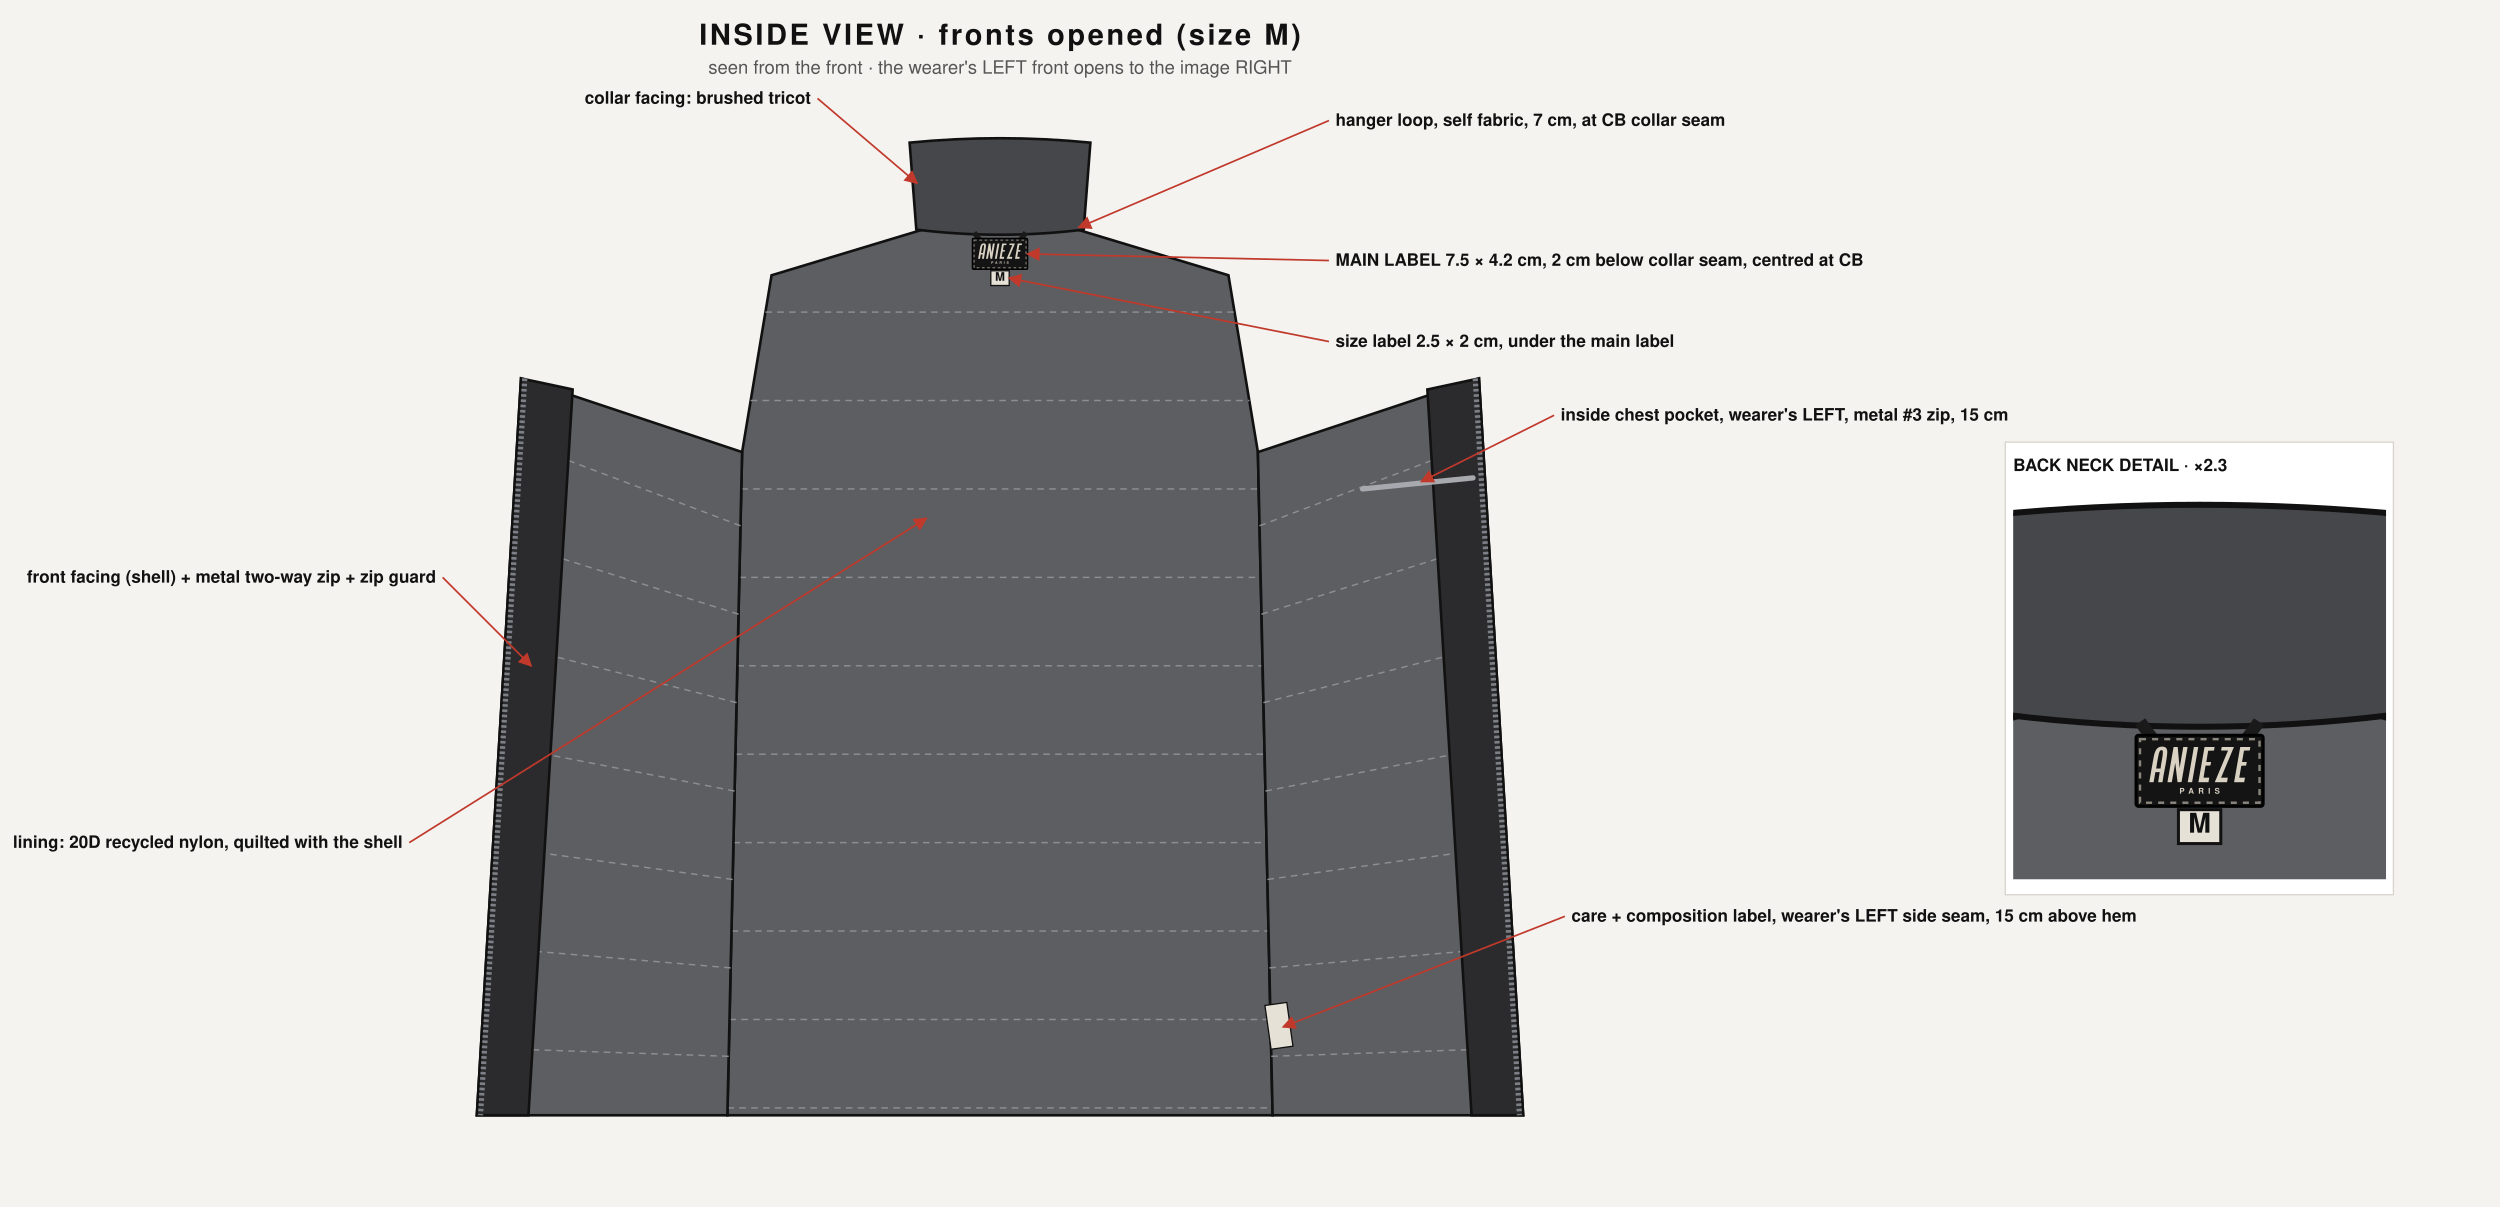
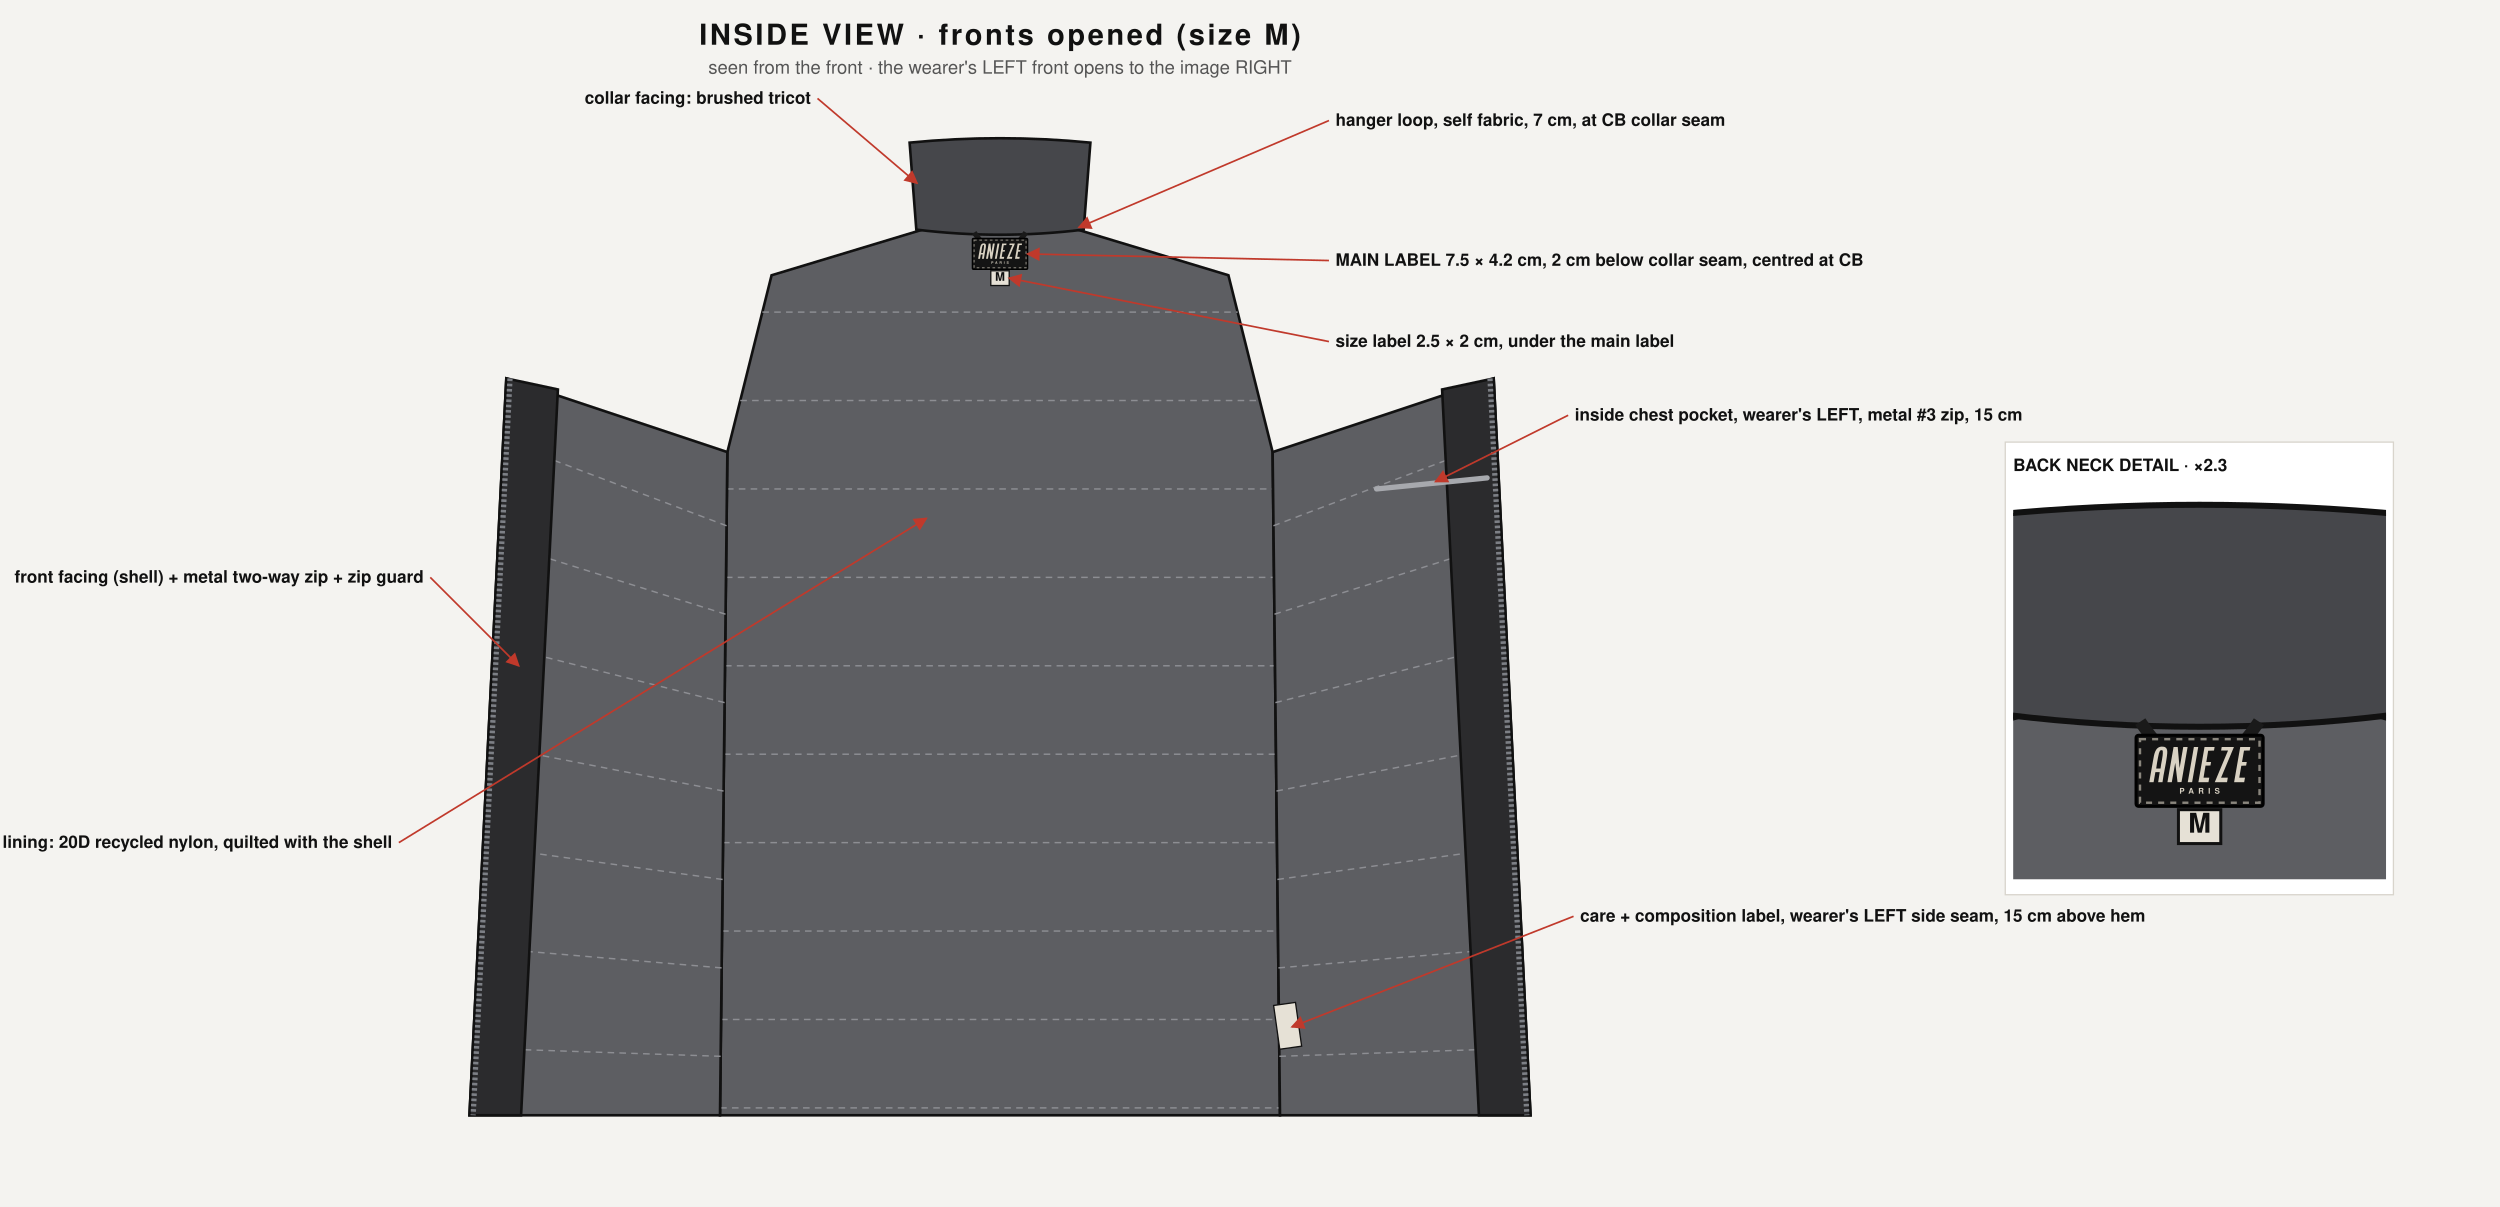
<svg xmlns="http://www.w3.org/2000/svg" width="1900" height="917" viewBox="0 0 1900 917">
  <style>.o{fill:#2b2b2d;stroke:#111;stroke-width:2.4}.ln{fill:#5d5e62;stroke:#111;stroke-width:2}.fc{fill:#2b2b2d;stroke:#111;stroke-width:2}
.q{fill:none;stroke:#8d8e93;stroke-width:1.1;stroke-dasharray:5 4}.t{font:700 22px Helvetica,Arial;fill:#111;letter-spacing:2px;text-anchor:middle}
.s{font:400 14px Helvetica,Arial;fill:#555;text-anchor:middle}.l{font:600 13px Helvetica,Arial;fill:#111}.ar{stroke:#c0392b;stroke-width:1.3;fill:none;marker-end:url(#a)}
.dim{stroke:#c0392b;stroke-width:1.6;fill:none;marker-start:url(#d);marker-end:url(#d)}.dt{font:700 14px Helvetica,Arial;fill:#c0392b}
.zip{stroke:#7d8086;stroke-width:4;stroke-dasharray:2 2}.box{fill:#fff;stroke:#d8d4cc}.h{font:700 20px Helvetica,Arial;fill:#111;letter-spacing:2px}</style>
  <defs>
    <marker id="a" markerWidth="8" markerHeight="8" refX="7" refY="4" orient="auto">
      <path d="M0,0 L8,4 L0,8 Z" fill="#c0392b" />
    </marker>
    <marker id="d" markerWidth="8" markerHeight="8" refX="4" refY="4" orient="auto-start-reverse">
      <path d="M0,0 L8,4 L0,8 Z" fill="#c0392b" />
    </marker>
  </defs>
  <defs>
    <clipPath id="nk">
      <rect x="318.4" y="60.0" width="123.2" height="128.8" />
    </clipPath>
  </defs>
  <rect width="1900" height="917" fill="#f4f3f0" />
  <text class="t" x="760" y="34">INSIDE VIEW · fronts opened (size M)</text>
  <text class="s" x="760" y="56">seen from the front · the wearer's LEFT front opens to the image RIGHT</text>
  <g transform="translate(380,40)">
-     <path class="ln" d="M587.2,807.6 L576.0,303.6 L553.6,169.2 L433.2,132.8 L326.8,132.8 L206.4,169.2 L184.0,303.6 L172.8,807.6 Z" />
-     <path class="q" d="M201.7,197.2 L558.3,197.2" />
-     <path class="q" d="M190.5,264.4 L569.5,264.4" />
-     <path class="q" d="M183.4,331.6 L576.6,331.6" />
-     <path class="q" d="M181.9,398.8 L578.1,398.8" />
-     <path class="q" d="M180.4,466.0 L579.6,466.0" />
-     <path class="q" d="M178.9,533.2 L581.1,533.2" />
-     <path class="q" d="M177.4,600.4 L582.6,600.4" />
-     <path class="q" d="M175.9,667.6 L584.1,667.6" />
-     <path class="q" d="M174.4,734.8 L585.6,734.8" />
-     <path class="q" d="M172.9,802.0 L587.1,802.0" />
-     <path class="ln" d="M184.0,303.6 L16.0,247.6 L-17.6,807.6 L172.8,807.6 Z" />
-     <path class="q" d="M182.8,359.6 L51.5,309.8" />
-     <path class="q" d="M181.3,426.8 L47.0,384.5" />
-     <path class="q" d="M179.8,494.0 L42.5,459.2" />
-     <path class="q" d="M178.3,561.2 L38.0,533.8" />
-     <path class="q" d="M176.8,628.4 L33.5,608.5" />
-     <path class="q" d="M175.3,695.6 L29.1,683.2" />
-     <path class="q" d="M173.8,762.8 L24.6,757.8" />
-     <path class="fc" d="M55.2,256.0 L16.0,247.6 L-17.6,807.6 L21.6,807.6 Z" />
-     <path class="zip" d="M18.8,247.6 L-14.8,807.6" />
-     <path class="ln" d="M576.0,303.6 L744.0,247.6 L777.6,807.6 L587.2,807.6 Z" />
-     <path class="q" d="M577.2,359.6 L708.5,309.8" />
-     <path class="q" d="M578.7,426.8 L713.0,384.5" />
-     <path class="q" d="M580.2,494.0 L717.5,459.2" />
-     <path class="q" d="M581.7,561.2 L722.0,533.8" />
-     <path class="q" d="M583.2,628.4 L726.5,608.5" />
-     <path class="q" d="M584.7,695.6 L730.9,683.2" />
-     <path class="q" d="M586.2,762.8 L735.4,757.8" />
-     <path class="fc" d="M704.8,256.0 L744.0,247.6 L777.6,807.6 L738.4,807.6 Z" />
-     <path class="zip" d="M741.2,247.6 L774.8,807.6" />
+     <path class="ln" d="M592.8,807.6 L587.2,303.6 L553.6,169.2 L433.2,132.8 L326.8,132.8 L206.4,169.2 L172.8,303.6 L167.2,807.6 Z" />
+     <path class="q" d="M199.4,197.2 L560.6,197.2" />
+     <path class="q" d="M182.6,264.4 L577.4,264.4" />
+     <path class="q" d="M172.5,331.6 L587.5,331.6" />
+     <path class="q" d="M171.7,398.8 L588.3,398.8" />
+     <path class="q" d="M171.0,466.0 L589.0,466.0" />
+     <path class="q" d="M170.2,533.2 L589.8,533.2" />
+     <path class="q" d="M169.5,600.4 L590.5,600.4" />
+     <path class="q" d="M168.8,667.6 L591.2,667.6" />
+     <path class="q" d="M168.0,734.8 L592.0,734.8" />
+     <path class="q" d="M167.3,802.0 L592.7,802.0" />
+     <path class="ln" d="M172.8,303.6 L4.8,247.6 L-23.2,807.6 L167.2,807.6 Z" />
+     <path class="q" d="M172.2,359.6 L40.9,309.8" />
+     <path class="q" d="M171.4,426.8 L37.2,384.5" />
+     <path class="q" d="M170.7,494.0 L33.4,459.2" />
+     <path class="q" d="M169.9,561.2 L29.7,533.8" />
+     <path class="q" d="M169.2,628.4 L26.0,608.5" />
+     <path class="q" d="M168.4,695.6 L22.2,683.2" />
+     <path class="q" d="M167.7,762.8 L18.5,757.8" />
+     <path class="fc" d="M44.0,256.0 L4.8,247.6 L-23.2,807.6 L16.0,807.6 Z" />
+     <path class="zip" d="M7.6,247.6 L-20.4,807.6" />
+     <path class="ln" d="M587.2,303.6 L755.2,247.6 L783.2,807.6 L592.8,807.6 Z" />
+     <path class="q" d="M587.8,359.6 L719.1,309.8" />
+     <path class="q" d="M588.6,426.8 L722.8,384.5" />
+     <path class="q" d="M589.3,494.0 L726.6,459.2" />
+     <path class="q" d="M590.1,561.2 L730.3,533.8" />
+     <path class="q" d="M590.8,628.4 L734.0,608.5" />
+     <path class="q" d="M591.6,695.6 L737.8,683.2" />
+     <path class="q" d="M592.3,762.8 L741.5,757.8" />
+     <path class="fc" d="M716.0,256.0 L755.2,247.6 L783.2,807.6 L744.0,807.6 Z" />
+     <path class="zip" d="M752.4,247.6 L780.4,807.6" />
    <path d="M316.4,134.5 L311.3,68.4 Q380.0,61.7 448.7,68.4 L443.6,134.5 Q380.0,142.3 316.4,134.5 Z" fill="#46474b" stroke="#111" stroke-width="2" />
    <path d="M360.4,136.7 Q380.0,166.4 399.6,136.7" fill="none" stroke="#1a1a1a" stroke-width="4" />
    <rect x="359.0" y="141.2" width="42.0" height="23.5" rx="0.8" fill="#141414" stroke="#000" stroke-width="1" />
    <rect x="360.3" y="142.5" width="39.5" height="21.0" fill="none" stroke="#d9d2c3" stroke-width="0.8" stroke-dasharray="2 2" opacity=".6" />
    <g transform="translate(357.80,136.92) scale(0.1113)" fill="#d9d2c3">
      <polygon points="134.49 73.39 140.06 136.17 150.91 73.39 163.82 73.39 145.7 177.48 133.9 177.82 127.15 120.32 116.89 177.82 103.98 177.82 122.17 73.39 134.49 73.39" />
      <path d="M89.31,177.82h-12.91l4.69-29.92h-12.91l-5.28,29.92h-12.91c4.09-21.47,7.12-43.2,11.33-64.64,3.12-15.88,5.16-40.32,25.9-40.98,19.94-.64,16.69,16.69,14.89,30.73-3.19,24.94-9.71,49.89-12.81,74.9ZM83.44,137.34c1.56-17.5,7.92-35.06,6.61-52.66-.97-2.13-4.09-2.26-6.05-1.64-4.73,1.51-7.04,16.67-8,21.33-2.22,10.88-3.86,21.98-5.46,32.96h12.91Z" />
      <polygon points="244 73.39 242.21 83.92 224.9 84.51 219.36 117.98 233.44 117.98 231.62 128.48 217.02 128.55 211.15 164.33 228.16 164.33 225.82 177.82 195.9 177.82 214.08 73.39 244 73.39" />
      <polygon points="350 73.39 348.18 83.89 331.28 84.01 325.36 117.98 339.44 117.98 337.6 128.46 323.28 129.1 317.15 164.33 334.16 164.33 331.81 177.82 301.89 177.82 320.08 73.39 350 73.39" />
      <polygon points="301.4 73.39 263.27 164.33 283.21 164.33 280.87 177.82 244.5 177.82 283.8 83.95 263.27 83.95 265.03 73.39 301.4 73.39" />
      <polygon points="195.4 73.39 177.22 177.82 164.31 177.82 182.5 73.39 195.4 73.39" />
    </g>
    <text x="380.0" y="160.5" text-anchor="middle" font-family="Helvetica,Arial" font-weight="700" font-size="2.6" letter-spacing="1.4" fill="#d9d2c3">PARIS</text>
    <rect x="373.0" y="165.8" width="14.0" height="11.2" fill="#e6e1d6" stroke="#111" />
    <text x="380.0" y="173.4" text-anchor="middle" font-family="Helvetica" font-weight="700" font-size="9" fill="#111">M</text>
-     <path d="M655.5,331.6 L739.5,323.2" stroke="#a7a9ae" stroke-width="4" stroke-linecap="round" />
-     <rect x="581.3" y="723.6" width="16.8" height="33.6" fill="#e6e1d6" stroke="#111" transform="rotate(-8 585.3 723.6)" />
+     <path d="M666.2,331.6 L750.2,323.2" stroke="#a7a9ae" stroke-width="4" stroke-linecap="round" />
+     <rect x="587.9" y="723.6" width="16.8" height="33.6" fill="#e6e1d6" stroke="#111" transform="rotate(-8 591.9 723.6)" />
    <path class="ar" d="M630.0,51.6 L440.0,132.8" />
    <text class="l" x="635.0" y="55.6" text-anchor="start">hanger loop, self fabric, 7 cm, at CB collar seam</text>
    <path class="ar" d="M630.0,158.0 L401.0,153.0" />
    <text class="l" x="635.0" y="162.0" text-anchor="start">MAIN LABEL 7.5 × 4.2 cm, 2 cm below collar seam, centred at CB</text>
    <path class="ar" d="M630.0,219.6 L387.0,171.4" />
    <text class="l" x="635.0" y="223.6" text-anchor="start">size label 2.5 × 2 cm, under the main label</text>
-     <path class="ar" d="M801.1,275.6 L700.3,326.0" />
-     <text class="l" x="806.1" y="279.6" text-anchor="start">inside chest pocket, wearer's LEFT, metal #3 zip, 15 cm</text>
-     <path class="ar" d="M809.3,656.4 L595.3,740.4" />
-     <text class="l" x="814.3" y="660.4" text-anchor="start">care + composition label, wearer's LEFT side seam, 15 cm above hem</text>
-     <path class="ar" d="M-43.6,398.8 L23.6,466.0" />
-     <text class="l" x="-48.6" y="402.8" text-anchor="end">front facing (shell) + metal two-way zip + zip guard</text>
+     <path class="ar" d="M811.8,275.6 L711.0,326.0" />
+     <text class="l" x="816.8" y="279.6" text-anchor="start">inside chest pocket, wearer's LEFT, metal #3 zip, 15 cm</text>
+     <path class="ar" d="M815.9,656.4 L601.9,740.4" />
+     <text class="l" x="820.9" y="660.4" text-anchor="start">care + composition label, wearer's LEFT side seam, 15 cm above hem</text>
+     <path class="ar" d="M-53.0,398.8 L14.2,466.0" />
+     <text class="l" x="-58.0" y="402.8" text-anchor="end">front facing (shell) + metal two-way zip + zip guard</text>
    <path class="ar" d="M241.3,34.8 L316.9,99.2" />
    <text class="l" x="236.3" y="38.8" text-anchor="end">collar facing: brushed tricot</text>
-     <path class="ar" d="M-69.0,600.4 L324.0,354.0" />
-     <text class="l" x="-74.0" y="604.4" text-anchor="end">lining: 20D recycled nylon, quilted with the shell</text>
+     <path class="ar" d="M-76.9,600.4 L324.0,354.0" />
+     <text class="l" x="-81.9" y="604.4" text-anchor="end">lining: 20D recycled nylon, quilted with the shell</text>
  </g>
  <rect x="1524" y="336" width="295" height="344" fill="#fff" stroke="#d8d4cc" />
  <text class="l" x="1530" y="358">BACK NECK DETAIL · ×2.3</text>
  <g transform="translate(1671.7,578.1) scale(2.3) translate(-380.0,-149.6)" clip-path="url(#nk)">
-     <path class="ln" d="M587.2,807.6 L576.0,303.6 L553.6,169.2 L433.2,132.8 L326.8,132.8 L206.4,169.2 L184.0,303.6 L172.8,807.6 Z" />
-     <path class="q" d="M201.7,197.2 L558.3,197.2" />
-     <path class="q" d="M190.5,264.4 L569.5,264.4" />
-     <path class="q" d="M183.4,331.6 L576.6,331.6" />
-     <path class="q" d="M181.9,398.8 L578.1,398.8" />
-     <path class="q" d="M180.4,466.0 L579.6,466.0" />
-     <path class="q" d="M178.9,533.2 L581.1,533.2" />
-     <path class="q" d="M177.4,600.4 L582.6,600.4" />
-     <path class="q" d="M175.9,667.6 L584.1,667.6" />
-     <path class="q" d="M174.4,734.8 L585.6,734.8" />
-     <path class="q" d="M172.9,802.0 L587.1,802.0" />
-     <path class="ln" d="M184.0,303.6 L16.0,247.6 L-17.6,807.6 L172.8,807.6 Z" />
-     <path class="q" d="M182.8,359.6 L51.5,309.8" />
-     <path class="q" d="M181.3,426.8 L47.0,384.5" />
-     <path class="q" d="M179.8,494.0 L42.5,459.2" />
-     <path class="q" d="M178.3,561.2 L38.0,533.8" />
-     <path class="q" d="M176.8,628.4 L33.5,608.5" />
-     <path class="q" d="M175.3,695.6 L29.1,683.2" />
-     <path class="q" d="M173.8,762.8 L24.6,757.8" />
-     <path class="fc" d="M55.2,256.0 L16.0,247.6 L-17.6,807.6 L21.6,807.6 Z" />
-     <path class="zip" d="M18.8,247.6 L-14.8,807.6" />
-     <path class="ln" d="M576.0,303.6 L744.0,247.6 L777.6,807.6 L587.2,807.6 Z" />
-     <path class="q" d="M577.2,359.6 L708.5,309.8" />
-     <path class="q" d="M578.7,426.8 L713.0,384.5" />
-     <path class="q" d="M580.2,494.0 L717.5,459.2" />
-     <path class="q" d="M581.7,561.2 L722.0,533.8" />
-     <path class="q" d="M583.2,628.4 L726.5,608.5" />
-     <path class="q" d="M584.7,695.6 L730.9,683.2" />
-     <path class="q" d="M586.2,762.8 L735.4,757.8" />
-     <path class="fc" d="M704.8,256.0 L744.0,247.6 L777.6,807.6 L738.4,807.6 Z" />
-     <path class="zip" d="M741.2,247.6 L774.8,807.6" />
+     <path class="ln" d="M592.8,807.6 L587.2,303.6 L553.6,169.2 L433.2,132.8 L326.8,132.8 L206.4,169.2 L172.8,303.6 L167.2,807.6 Z" />
+     <path class="q" d="M199.4,197.2 L560.6,197.2" />
+     <path class="q" d="M182.6,264.4 L577.4,264.4" />
+     <path class="q" d="M172.5,331.6 L587.5,331.6" />
+     <path class="q" d="M171.7,398.8 L588.3,398.8" />
+     <path class="q" d="M171.0,466.0 L589.0,466.0" />
+     <path class="q" d="M170.2,533.2 L589.8,533.2" />
+     <path class="q" d="M169.5,600.4 L590.5,600.4" />
+     <path class="q" d="M168.8,667.6 L591.2,667.6" />
+     <path class="q" d="M168.0,734.8 L592.0,734.8" />
+     <path class="q" d="M167.3,802.0 L592.7,802.0" />
+     <path class="ln" d="M172.8,303.6 L4.8,247.6 L-23.2,807.6 L167.2,807.6 Z" />
+     <path class="q" d="M172.2,359.6 L40.9,309.8" />
+     <path class="q" d="M171.4,426.8 L37.2,384.5" />
+     <path class="q" d="M170.7,494.0 L33.4,459.2" />
+     <path class="q" d="M169.9,561.2 L29.7,533.8" />
+     <path class="q" d="M169.2,628.4 L26.0,608.5" />
+     <path class="q" d="M168.4,695.6 L22.2,683.2" />
+     <path class="q" d="M167.7,762.8 L18.5,757.8" />
+     <path class="fc" d="M44.0,256.0 L4.8,247.6 L-23.2,807.6 L16.0,807.6 Z" />
+     <path class="zip" d="M7.6,247.6 L-20.4,807.6" />
+     <path class="ln" d="M587.2,303.6 L755.2,247.6 L783.2,807.6 L592.8,807.6 Z" />
+     <path class="q" d="M587.8,359.6 L719.1,309.8" />
+     <path class="q" d="M588.6,426.8 L722.8,384.5" />
+     <path class="q" d="M589.3,494.0 L726.6,459.2" />
+     <path class="q" d="M590.1,561.2 L730.3,533.8" />
+     <path class="q" d="M590.8,628.4 L734.0,608.5" />
+     <path class="q" d="M591.6,695.6 L737.8,683.2" />
+     <path class="q" d="M592.3,762.8 L741.5,757.8" />
+     <path class="fc" d="M716.0,256.0 L755.2,247.6 L783.2,807.6 L744.0,807.6 Z" />
+     <path class="zip" d="M752.4,247.6 L780.4,807.6" />
    <path d="M316.4,134.5 L311.3,68.4 Q380.0,61.7 448.7,68.4 L443.6,134.5 Q380.0,142.3 316.4,134.5 Z" fill="#46474b" stroke="#111" stroke-width="2" />
    <path d="M360.4,136.7 Q380.0,166.4 399.6,136.7" fill="none" stroke="#1a1a1a" stroke-width="4" />
    <rect x="359.0" y="141.2" width="42.0" height="23.5" rx="0.8" fill="#141414" stroke="#000" stroke-width="1" />
    <rect x="360.3" y="142.5" width="39.5" height="21.0" fill="none" stroke="#d9d2c3" stroke-width="0.8" stroke-dasharray="2 2" opacity=".6" />
    <g transform="translate(357.80,136.92) scale(0.1113)" fill="#d9d2c3">
      <polygon points="134.49 73.39 140.06 136.17 150.91 73.39 163.82 73.39 145.7 177.48 133.9 177.82 127.15 120.32 116.89 177.82 103.98 177.82 122.17 73.39 134.49 73.39" />
      <path d="M89.31,177.82h-12.91l4.69-29.92h-12.91l-5.28,29.92h-12.91c4.09-21.47,7.12-43.2,11.33-64.64,3.12-15.88,5.16-40.32,25.9-40.98,19.94-.64,16.69,16.69,14.89,30.73-3.19,24.94-9.71,49.89-12.81,74.9ZM83.44,137.34c1.56-17.5,7.92-35.06,6.61-52.66-.97-2.13-4.09-2.26-6.05-1.64-4.73,1.51-7.04,16.67-8,21.33-2.22,10.88-3.86,21.98-5.46,32.96h12.91Z" />
      <polygon points="244 73.39 242.21 83.92 224.9 84.51 219.36 117.98 233.44 117.98 231.62 128.48 217.02 128.55 211.15 164.33 228.16 164.33 225.82 177.82 195.9 177.82 214.08 73.39 244 73.39" />
      <polygon points="350 73.39 348.18 83.89 331.28 84.01 325.36 117.98 339.44 117.98 337.6 128.46 323.28 129.1 317.15 164.33 334.16 164.33 331.81 177.82 301.89 177.82 320.08 73.39 350 73.39" />
      <polygon points="301.4 73.39 263.27 164.33 283.21 164.33 280.87 177.82 244.5 177.82 283.8 83.95 263.27 83.95 265.03 73.39 301.4 73.39" />
      <polygon points="195.4 73.39 177.22 177.82 164.31 177.82 182.5 73.39 195.4 73.39" />
    </g>
    <text x="380.0" y="160.5" text-anchor="middle" font-family="Helvetica,Arial" font-weight="700" font-size="2.6" letter-spacing="1.4" fill="#d9d2c3">PARIS</text>
    <rect x="373.0" y="165.8" width="14.0" height="11.2" fill="#e6e1d6" stroke="#111" />
    <text x="380.0" y="173.4" text-anchor="middle" font-family="Helvetica" font-weight="700" font-size="9" fill="#111">M</text>
-     <path d="M655.5,331.6 L739.5,323.2" stroke="#a7a9ae" stroke-width="4" stroke-linecap="round" />
-     <rect x="581.3" y="723.6" width="16.8" height="33.6" fill="#e6e1d6" stroke="#111" transform="rotate(-8 585.3 723.6)" />
+     <path d="M666.2,331.6 L750.2,323.2" stroke="#a7a9ae" stroke-width="4" stroke-linecap="round" />
+     <rect x="587.9" y="723.6" width="16.8" height="33.6" fill="#e6e1d6" stroke="#111" transform="rotate(-8 591.9 723.6)" />
  </g>
</svg>
